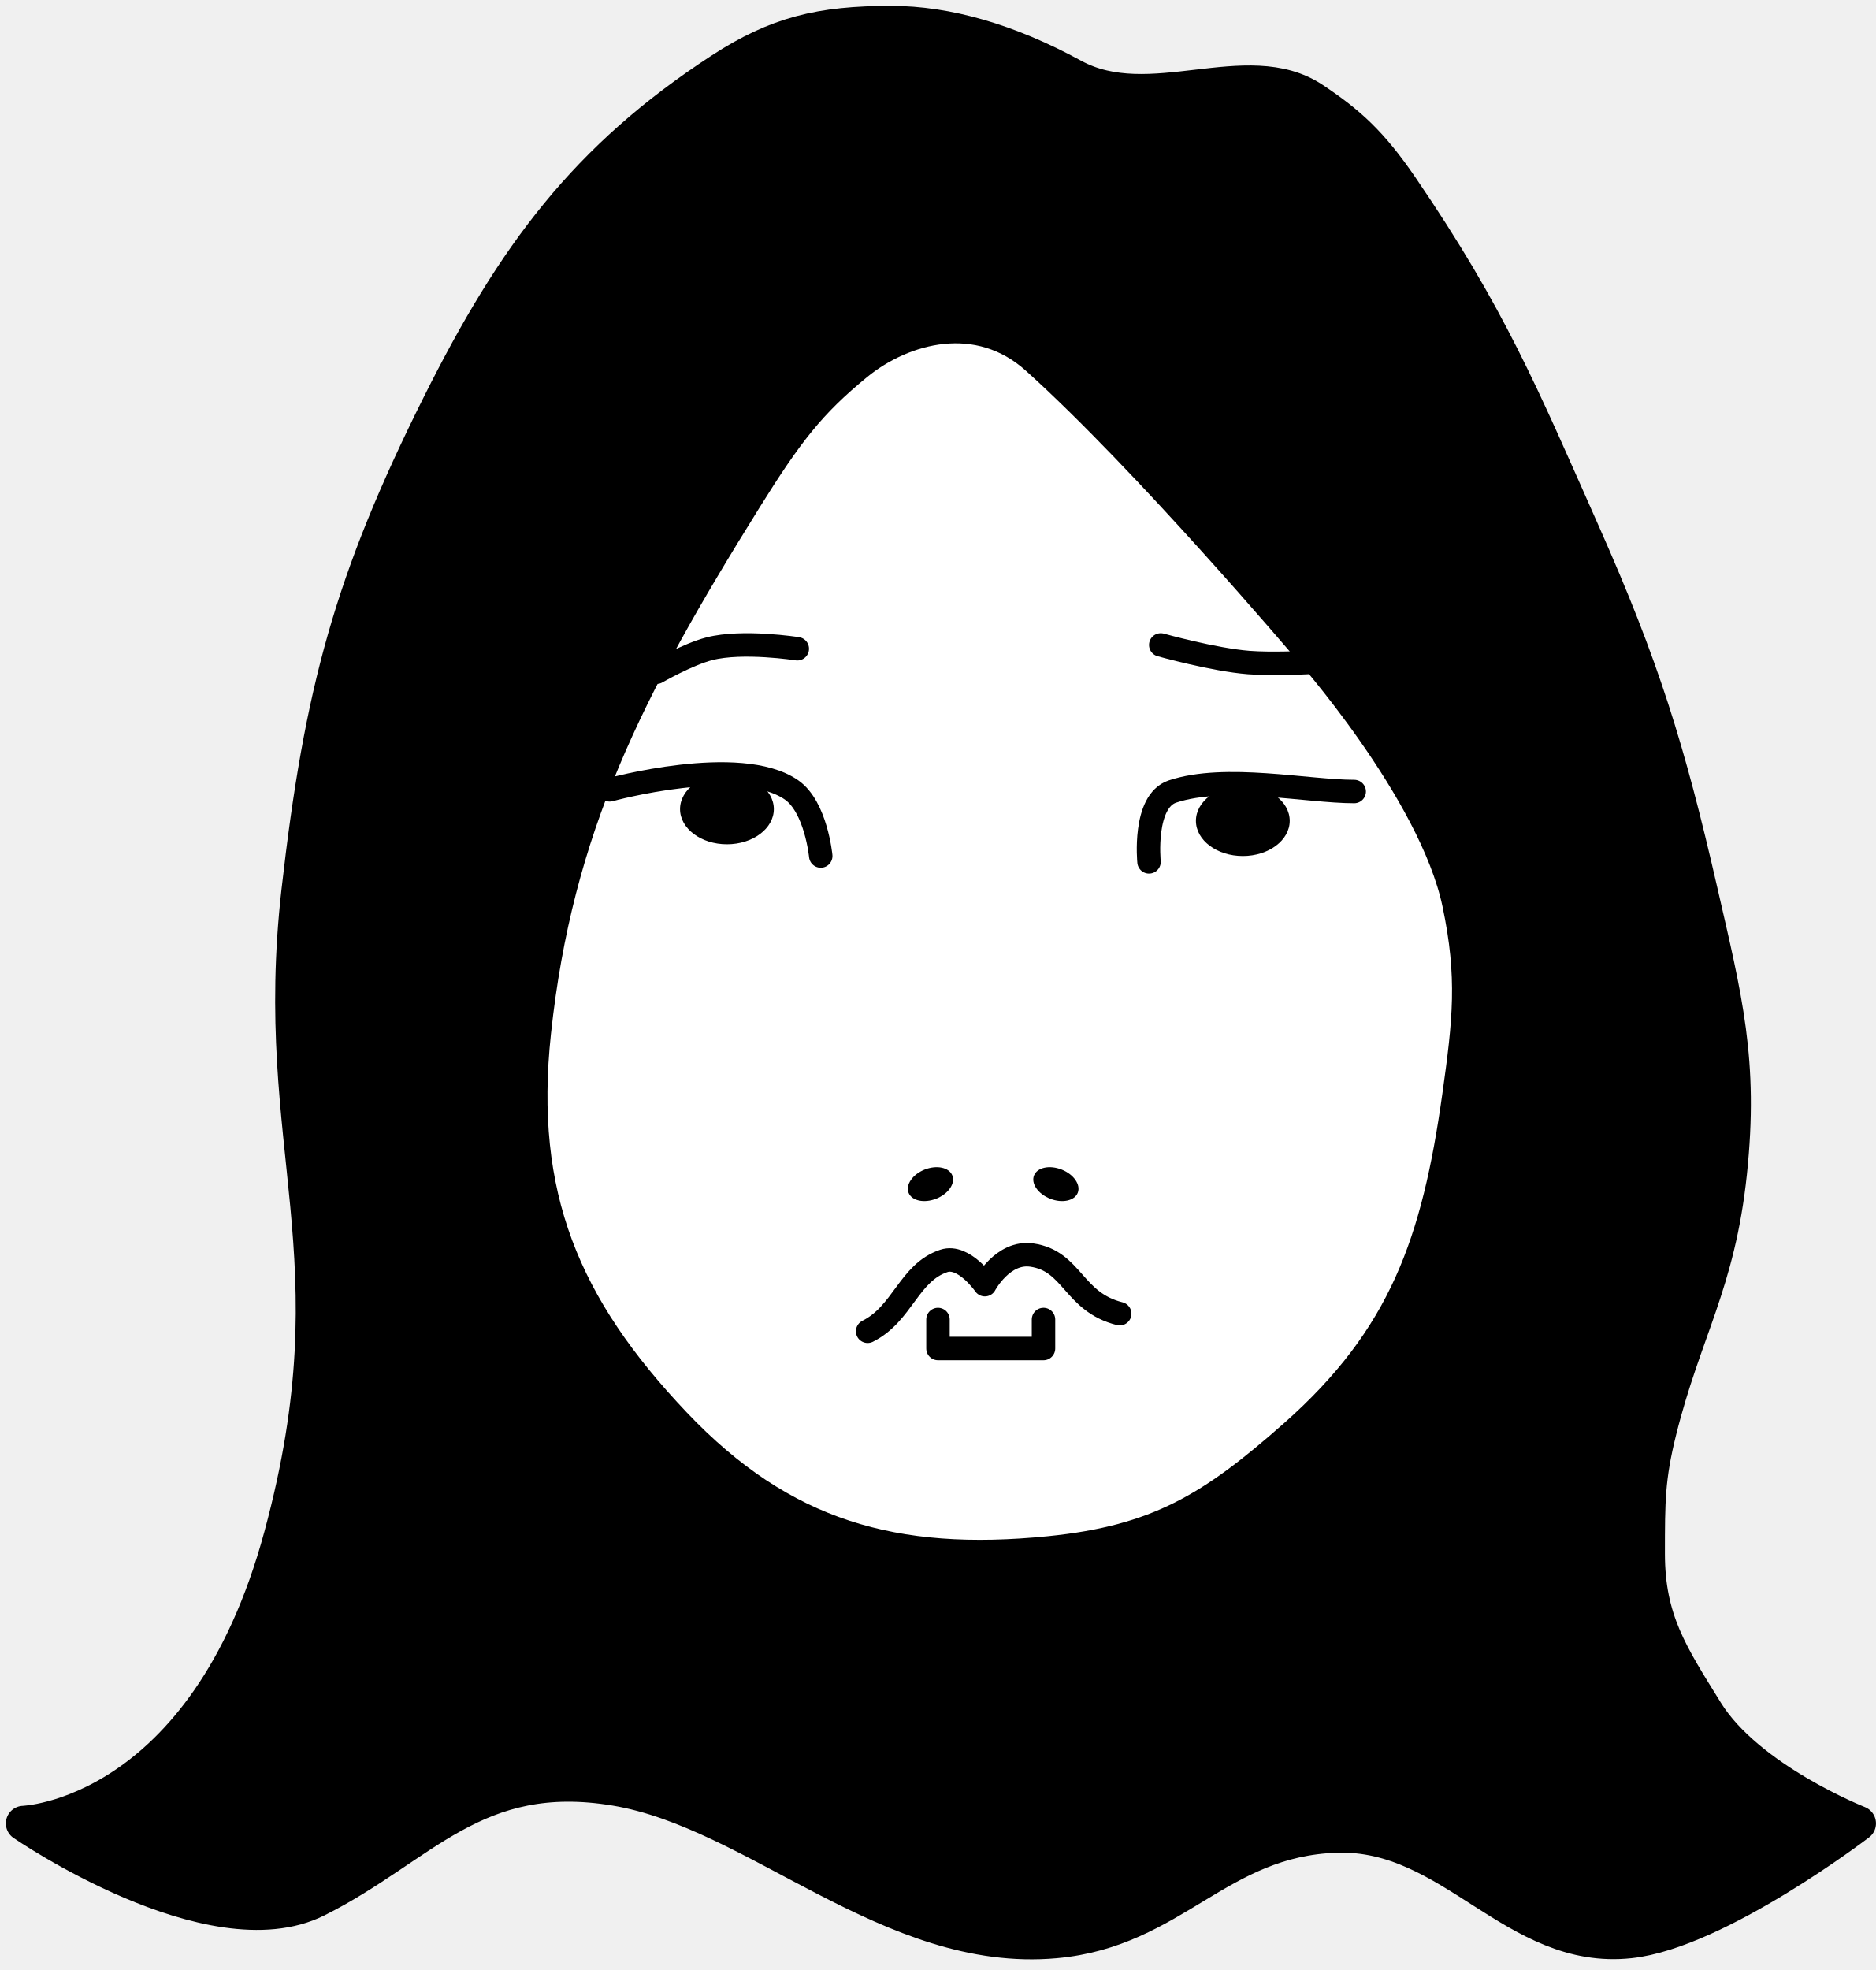
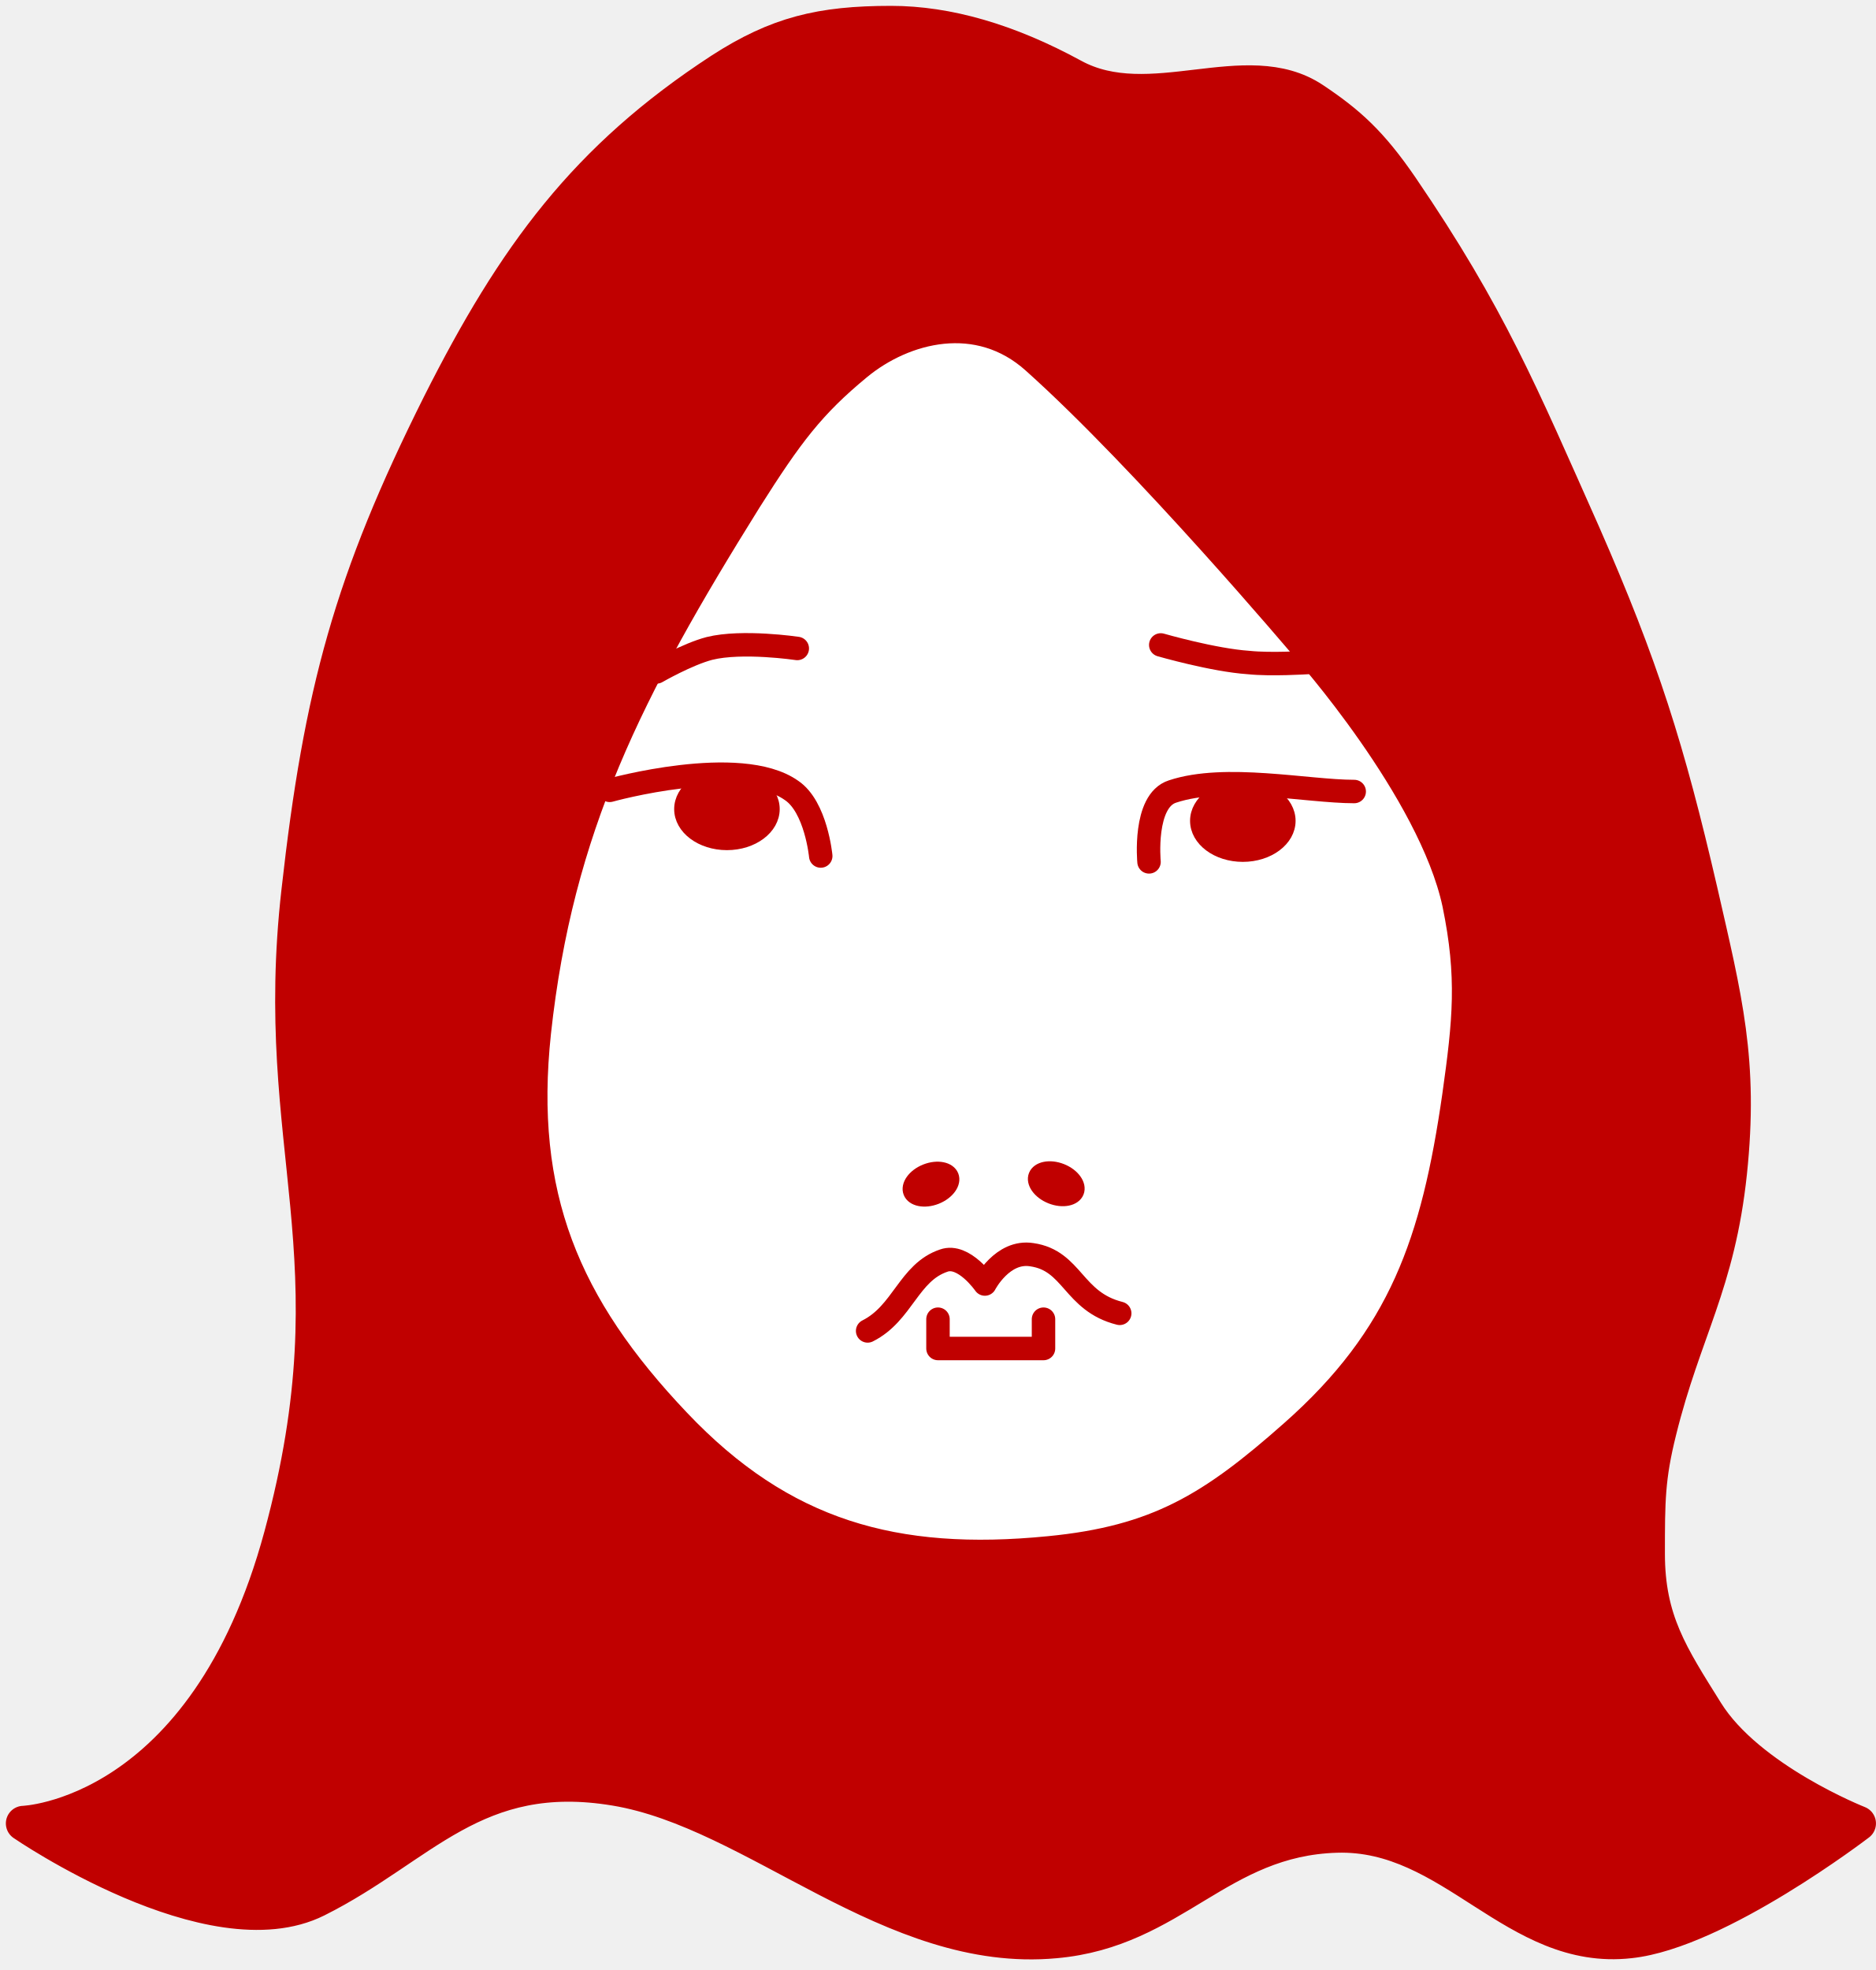
- <svg xmlns="http://www.w3.org/2000/svg" width="160" height="168" viewBox="0 0 160 168" fill="none">
-   <path d="M24 131C17.5 155 2 155.5 2 155.5C2 155.5 18 166.5 27 162C36 157.5 40.5 150.5 52.5 152.5C64.5 154.5 75.976 166.765 90 165.5C100.113 164.588 103.851 156.819 114 156.5C123.875 156.19 129.177 166.555 139 165.5C146.471 164.697 158.5 155.5 158.5 155.5C158.5 155.5 149.082 151.781 145.5 146C142.505 141.166 140.5 138.186 140.5 132.5C140.5 128 140.5 126.014 141.5 122C143.618 113.5 146.5 109.5 147.5 100C148.5 90.5 147.107 85.185 145 76C142.22 63.878 140.044 56.869 135 45.5C129.723 33.606 127 27 119.5 16C116.903 12.191 115 10.5 112 8.5C106.341 4.728 98.099 10.099 91.5 6.5C86 3.5 80.755 2 76 2C70 2 66.263 2.894 61.5 6C50 13.5 43.867 21.765 37.5 34.5C30 49.5 27.432 59 25.5 76C23 98 30.5 107 24 131Z" fill="black" stroke="black" stroke-width="3" stroke-linecap="round" stroke-linejoin="round" />
-   <path d="M63.5 42.501C53.397 58.72 47.374 70.515 45.5 88.001C44 102 48 111.5 57.5 121.5C66.646 131.128 76.287 133.822 89.5 132.5C98.812 131.569 103.489 128.699 110.5 122.5C119.932 114.162 122.748 105.967 124.5 93.501C125.397 87.12 125.831 83.305 124.5 77.001C122.439 67.236 111.5 55.001 111.5 55.001C111.5 55.001 97.961 39.015 88.5 30.5C83.5 26 77 27.728 73 31C69 34.273 67.053 36.798 63.5 42.501Z" fill="white" stroke="black" stroke-width="3" stroke-linecap="round" stroke-linejoin="round" />
-   <path d="M68 55.326C68 55.326 63.336 54.593 60.5 55.326C58.638 55.807 56 57.326 56 57.326" stroke="black" stroke-width="2" stroke-linecap="round" stroke-linejoin="round" />
-   <path d="M99 55C99 55 103.522 56.267 106.5 56.5C108.447 56.652 111.5 56.5 111.5 56.5" stroke="black" stroke-width="2" stroke-linecap="round" stroke-linejoin="round" />
-   <path d="M52 67.357C52 67.357 63.08 64.303 67.5 67.357C69.597 68.805 70 73 70 73" stroke="black" stroke-width="2" stroke-linecap="round" stroke-linejoin="round" />
-   <ellipse cx="62" cy="69" rx="4" ry="3" fill="black" />
-   <ellipse cx="106" cy="70" rx="4" ry="3" fill="black" />
-   <path d="M98 73.5C98 73.5 97.481 68.34 100 67.5C104.5 66 111.5 67.5 115.5 67.5" stroke="black" stroke-width="2" stroke-linecap="round" stroke-linejoin="round" />
-   <ellipse cx="79.358" cy="100.982" rx="2.006" ry="1.337" transform="rotate(-21.6108 79.3576 100.982)" fill="black" />
-   <ellipse cx="2.006" cy="1.337" rx="2.006" ry="1.337" transform="matrix(-0.929707 -0.3683 -0.3683 0.929707 92.4141 100.478)" fill="black" />
-   <path d="M74 113.53C77 112.03 77.5 108.53 80.5 107.53C82.208 106.961 84 109.556 84 109.556C84 109.556 85.525 106.676 88 107.03C91.5 107.53 91.5 111.03 95.5 112.03" stroke="black" stroke-width="2" stroke-linecap="round" stroke-linejoin="round" />
-   <path d="M80 112.526V115H89V112.526" stroke="black" stroke-width="2" stroke-linecap="round" stroke-linejoin="round" />
+ <svg xmlns="http://www.w3.org/2000/svg" version="1.1" id="Livello_1" x="0px" y="0px" viewBox="0 0 160 168" style="enable-background:new 0 0 160 168;" xml:space="preserve">
+   <style type="text/css">
+ 	.st0{fill:#C00000;stroke:#C00000;stroke-width:3;stroke-linecap:round;stroke-linejoin:round;}
+ 	.st1{fill:#FFFFFF;stroke:#C00000;stroke-width:3;stroke-linecap:round;stroke-linejoin:round;}
+ 	.st2{fill:none;stroke:#C00000;stroke-width:2;stroke-linecap:round;stroke-linejoin:round;}
+ 	.st3{fill:#C00000;stroke:#C00000;stroke-miterlimit:10;}
+ </style>
+   <path class="st0" d="M24,131c-6.5,24-22,24.5-22,24.5s16,11,25,6.5s13.5-11.5,25.5-9.5s23.5,14.3,37.5,13c10.1-0.9,13.9-8.7,24-9  c9.9-0.3,15.2,10.1,25,9c7.5-0.8,19.5-10,19.5-10s-9.4-3.7-13-9.5c-3-4.8-5-7.8-5-13.5c0-4.5,0-6.5,1-10.5c2.1-8.5,5-12.5,6-22  s-0.4-14.8-2.5-24c-2.8-12.1-5-19.1-10-30.5c-5.3-11.9-8-18.5-15.5-29.5c-2.6-3.8-4.5-5.5-7.5-7.5c-5.7-3.8-13.9,1.6-20.5-2  C86,3.5,80.8,2,76,2c-6,0-9.7,0.9-14.5,4c-11.5,7.5-17.6,15.8-24,28.5C30,49.5,27.4,59,25.5,76C23,98,30.5,107,24,131z" />
+   <path class="st1" d="M63.5,42.5c-10.1,16.2-16.1,28-18,45.5c-1.5,14,2.5,23.5,12,33.5c9.1,9.6,18.8,12.3,32,11c9.3-0.9,14-3.8,21-10  c9.4-8.3,12.2-16.5,14-29c0.9-6.4,1.3-10.2,0-16.5c-2.1-9.8-13-22-13-22S98,39,88.5,30.5C83.5,26,77,27.7,73,31  C69,34.3,67.1,36.8,63.5,42.5z" />
+   <path class="st2" d="M68,55.3c0,0-4.7-0.7-7.5,0c-1.9,0.5-4.5,2-4.5,2" />
+   <path class="st2" d="M99,55c0,0,4.5,1.3,7.5,1.5c1.9,0.2,5,0,5,0" />
+   <path class="st2" d="M52,67.4c0,0,11.1-3.1,15.5,0C69.6,68.8,70,73,70,73" />
+   <ellipse class="st3" cx="62" cy="69" rx="4" ry="3" />
+   <ellipse class="st3" cx="106" cy="70" rx="4" ry="3" />
+   <path class="st2" d="M98,73.5c0,0-0.5-5.2,2-6c4.5-1.5,11.5,0,15.5,0" />
+   <ellipse transform="matrix(0.9297 -0.3683 0.3683 0.9297 -31.6134 36.3257)" class="st3" cx="79.4" cy="101" rx="2" ry="1.3" />
+   <ellipse transform="matrix(0.3683 -0.9297 0.9297 0.3683 -36.9954 147.5168)" class="st3" cx="90.1" cy="101" rx="1.3" ry="2" />
+   <path class="st2" d="M74,113.5c3-1.5,3.5-5,6.5-6c1.7-0.6,3.5,2,3.5,2s1.5-2.9,4-2.5c3.5,0.5,3.5,4,7.5,5" />
+   <path class="st2" d="M80,112.5v2.5h9v-2.5" />
</svg>
